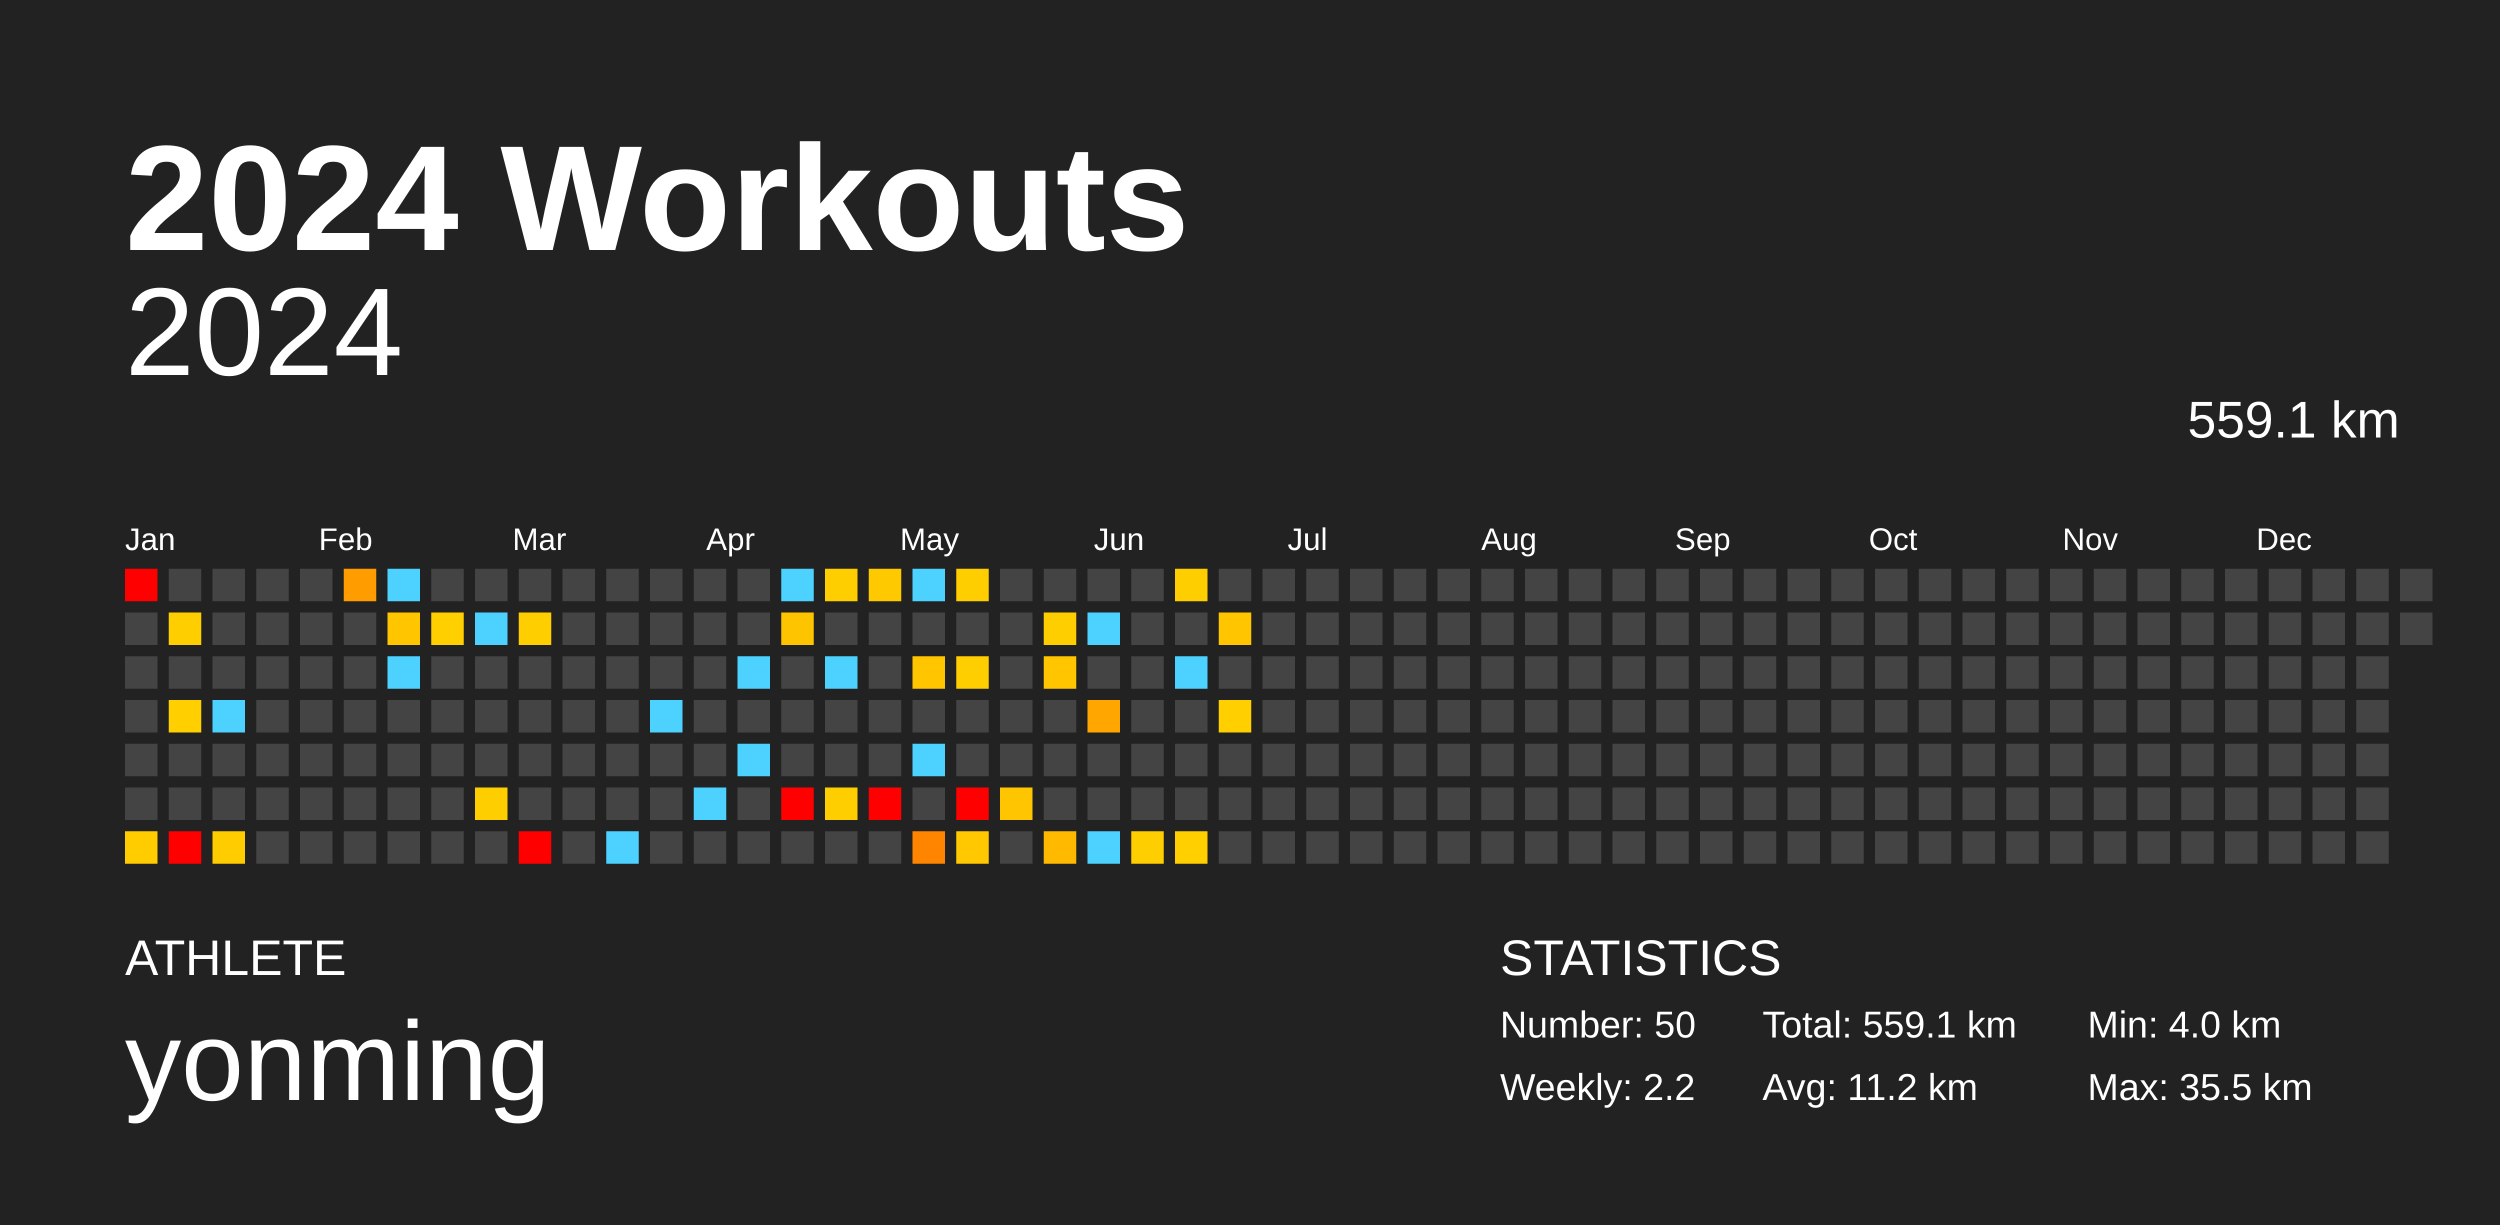
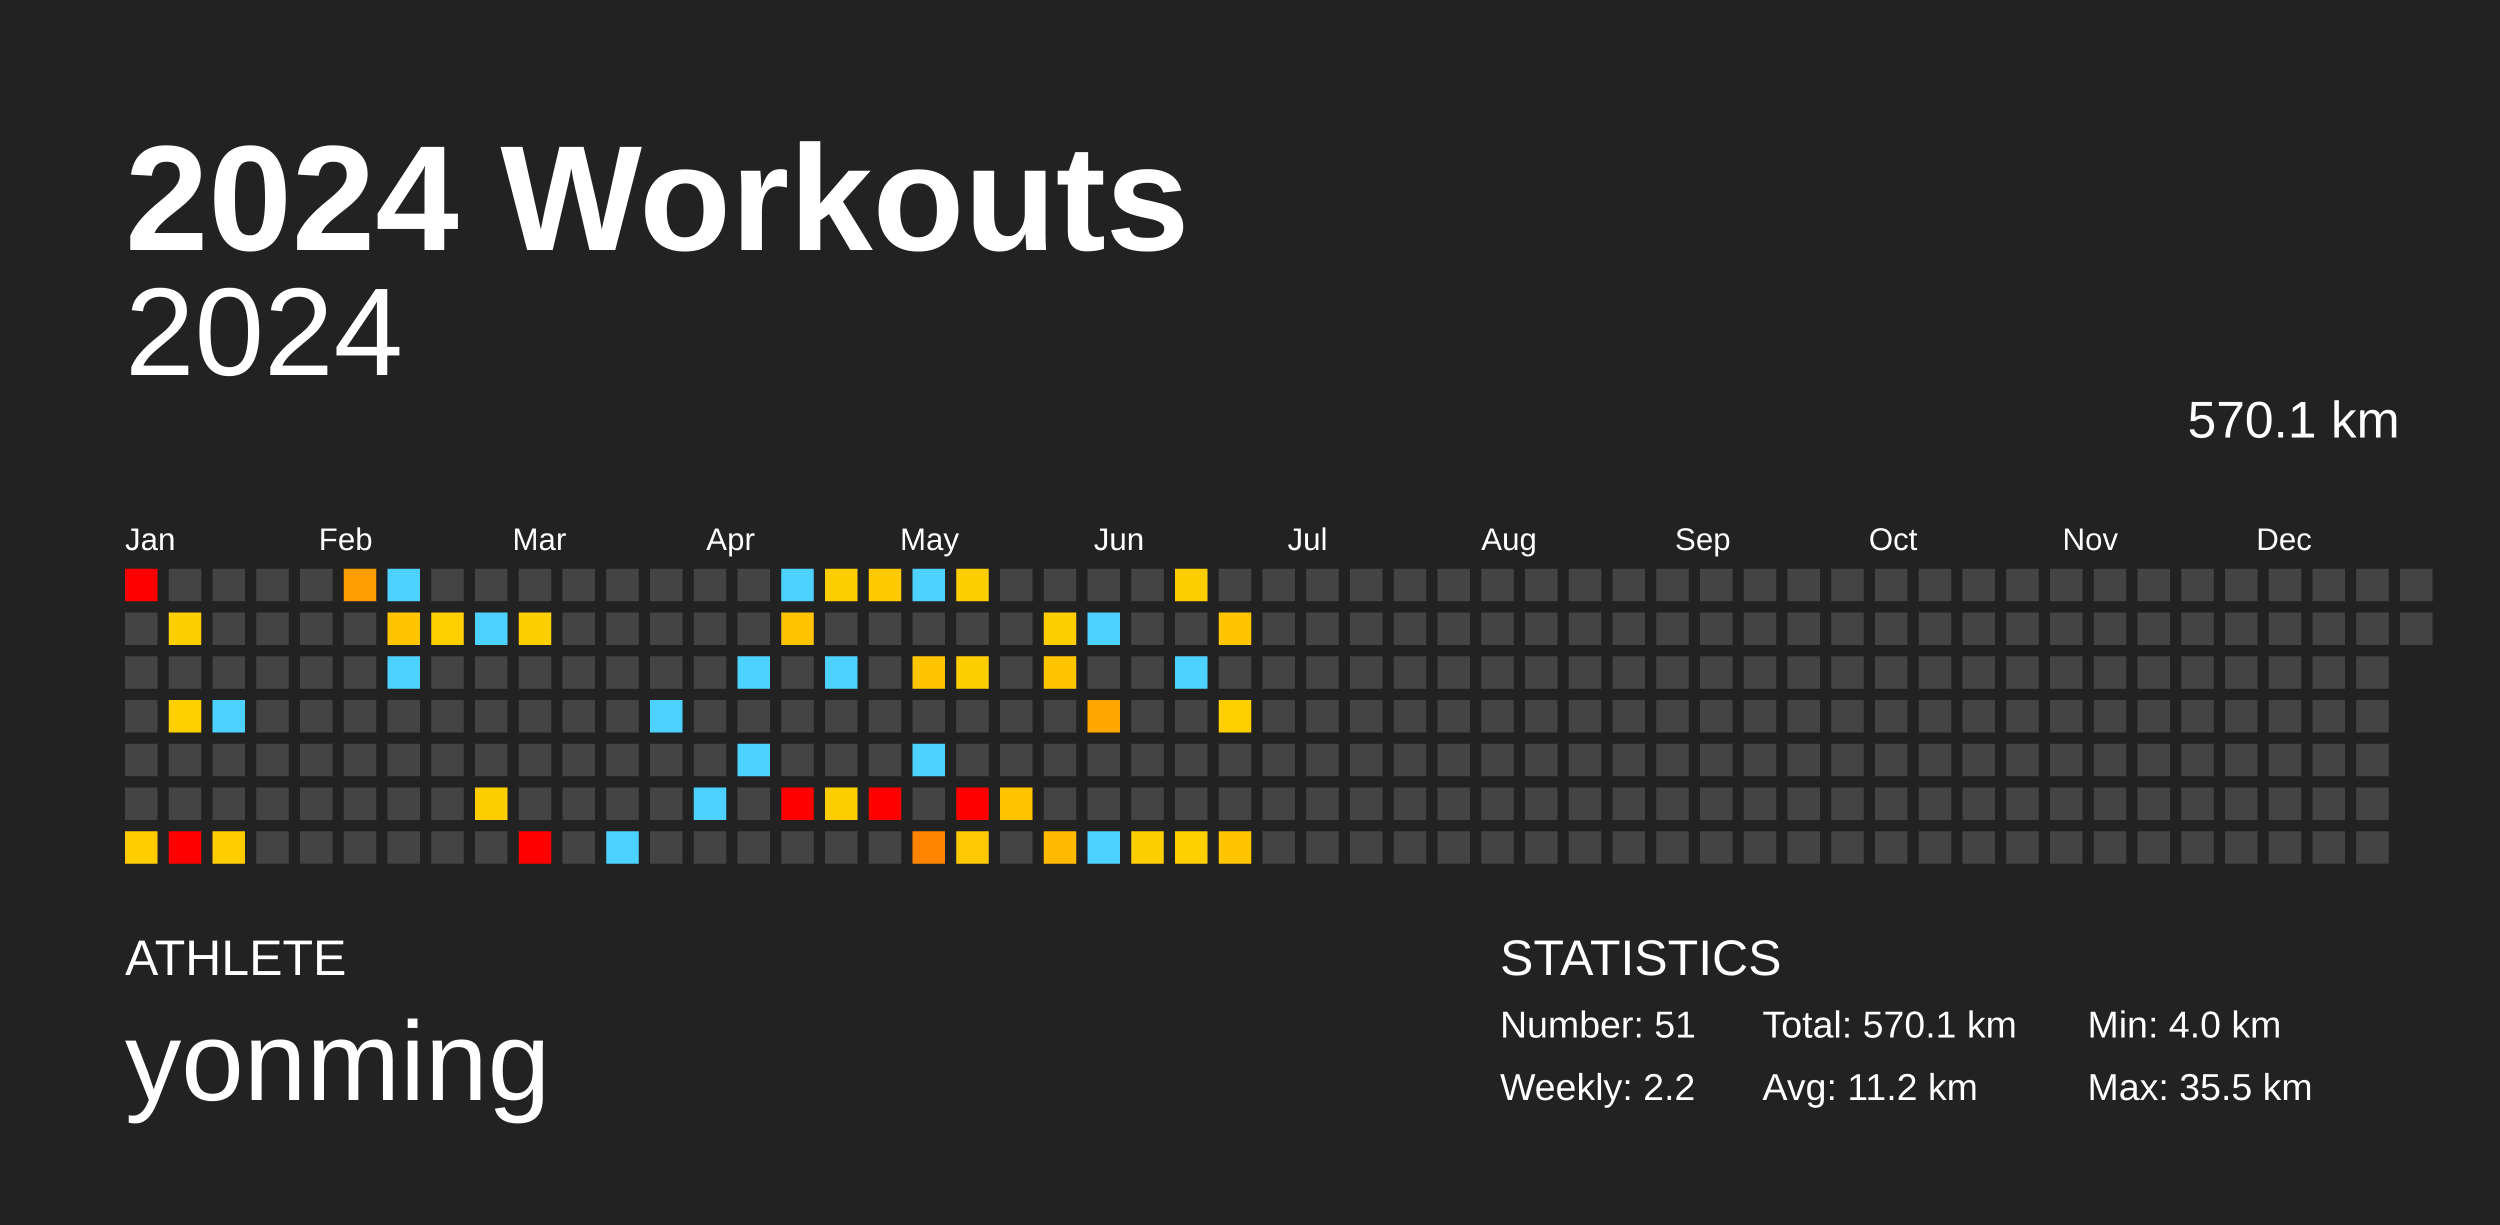
<svg xmlns="http://www.w3.org/2000/svg" baseProfile="full" height="98mm" version="1.1" viewBox="0,0,200,98" width="200mm">
  <defs />
  <rect fill="#222222" height="98" width="200" x="0" y="0" />
  <text fill="#FFFFFF" style="font-size:12px; font-family:Arial; font-weight:bold;" x="10" y="20">2024 Workouts</text>
  <text fill="#FFFFFF" style="font-size:4px; font-family:Arial" x="10" y="78">ATHLETE</text>
  <text fill="#FFFFFF" style="font-size:9px; font-family:Arial" x="10" y="88">yonming</text>
  <text fill="#FFFFFF" style="font-size:4px; font-family:Arial" x="120" y="78">STATISTICS</text>
-   <text fill="#FFFFFF" style="font-size:3px; font-family:Arial" x="120" y="83">Number: 50</text>
+   <text fill="#FFFFFF" style="font-size:3px; font-family:Arial" x="120" y="83">Number: 51</text>
  <text fill="#FFFFFF" style="font-size:3px; font-family:Arial" x="120" y="88">Weekly: 2.2</text>
-   <text fill="#FFFFFF" style="font-size:3px; font-family:Arial" x="141" y="83">Total: 559.1 km</text>
+   <text fill="#FFFFFF" style="font-size:3px; font-family:Arial" x="141" y="83">Total: 570.1 km</text>
  <text fill="#FFFFFF" style="font-size:3px; font-family:Arial" x="141" y="88">Avg: 11.2 km</text>
  <text fill="#FFFFFF" style="font-size:3px; font-family:Arial" x="167" y="83">Min: 4.0 km</text>
  <text fill="#FFFFFF" style="font-size:3px; font-family:Arial" x="167" y="88">Max: 35.5 km</text>
  <text alignment-baseline="hanging" fill="#FFFFFF" style="font-size:10.0px; font-family:Arial;" x="10" y="30">2024</text>
-   <text alignment-baseline="hanging" fill="#FFFFFF" style="font-size:4.125px; font-family:Arial;" x="175" y="35">559.1 km</text>
+   <text alignment-baseline="hanging" fill="#FFFFFF" style="font-size:4.125px; font-family:Arial;" x="175" y="35">570.1 km</text>
  <text fill="#FFFFFF" style="font-size:2.5px; font-family:Arial" x="10.0" y="44">Jan</text>
  <text fill="#FFFFFF" style="font-size:2.5px; font-family:Arial" x="25.5" y="44">Feb</text>
  <text fill="#FFFFFF" style="font-size:2.5px; font-family:Arial" x="41.0" y="44">Mar</text>
  <text fill="#FFFFFF" style="font-size:2.5px; font-family:Arial" x="56.5" y="44">Apr</text>
  <text fill="#FFFFFF" style="font-size:2.5px; font-family:Arial" x="72.0" y="44">May</text>
  <text fill="#FFFFFF" style="font-size:2.5px; font-family:Arial" x="87.5" y="44">Jun</text>
  <text fill="#FFFFFF" style="font-size:2.5px; font-family:Arial" x="103.0" y="44">Jul</text>
  <text fill="#FFFFFF" style="font-size:2.5px; font-family:Arial" x="118.5" y="44">Aug</text>
  <text fill="#FFFFFF" style="font-size:2.5px; font-family:Arial" x="134.0" y="44">Sep</text>
  <text fill="#FFFFFF" style="font-size:2.5px; font-family:Arial" x="149.5" y="44">Oct</text>
  <text fill="#FFFFFF" style="font-size:2.5px; font-family:Arial" x="165.0" y="44">Nov</text>
  <text fill="#FFFFFF" style="font-size:2.5px; font-family:Arial" x="180.5" y="44">Dec</text>
  <rect fill="red" height="2.6" width="2.6" x="10.0" y="45.5" />
  <rect fill="#444444" height="2.6" width="2.6" x="10.0" y="49.0" />
  <rect fill="#444444" height="2.6" width="2.6" x="10.0" y="52.5" />
  <rect fill="#444444" height="2.6" width="2.6" x="10.0" y="56.0" />
  <rect fill="#444444" height="2.6" width="2.6" x="10.0" y="59.5" />
  <rect fill="#444444" height="2.6" width="2.6" x="10.0" y="63.0" />
  <rect fill="#ffcc00" height="2.6" width="2.6" x="10.0" y="66.5" />
  <rect fill="#444444" height="2.6" width="2.6" x="13.5" y="45.5" />
  <rect fill="#ffce00" height="2.6" width="2.6" x="13.5" y="49.0" />
  <rect fill="#444444" height="2.6" width="2.6" x="13.5" y="52.5" />
  <rect fill="#ffcf00" height="2.6" width="2.6" x="13.5" y="56.0" />
  <rect fill="#444444" height="2.6" width="2.6" x="13.5" y="59.5" />
  <rect fill="#444444" height="2.6" width="2.6" x="13.5" y="63.0" />
  <rect fill="red" height="2.6" width="2.6" x="13.5" y="66.5" />
  <rect fill="#444444" height="2.6" width="2.6" x="17.0" y="45.5" />
  <rect fill="#444444" height="2.6" width="2.6" x="17.0" y="49.0" />
  <rect fill="#444444" height="2.6" width="2.6" x="17.0" y="52.5" />
  <rect fill="#4dd2ff" height="2.6" width="2.6" x="17.0" y="56.0" />
  <rect fill="#444444" height="2.6" width="2.6" x="17.0" y="59.5" />
  <rect fill="#444444" height="2.6" width="2.6" x="17.0" y="63.0" />
  <rect fill="#ffcc00" height="2.6" width="2.6" x="17.0" y="66.5" />
  <rect fill="#444444" height="2.6" width="2.6" x="20.5" y="45.5" />
  <rect fill="#444444" height="2.6" width="2.6" x="20.5" y="49.0" />
  <rect fill="#444444" height="2.6" width="2.6" x="20.5" y="52.5" />
  <rect fill="#444444" height="2.6" width="2.6" x="20.5" y="56.0" />
  <rect fill="#444444" height="2.6" width="2.6" x="20.5" y="59.5" />
  <rect fill="#444444" height="2.6" width="2.6" x="20.5" y="63.0" />
  <rect fill="#444444" height="2.6" width="2.6" x="20.5" y="66.5" />
  <rect fill="#444444" height="2.6" width="2.6" x="24.0" y="45.5" />
  <rect fill="#444444" height="2.6" width="2.6" x="24.0" y="49.0" />
  <rect fill="#444444" height="2.6" width="2.6" x="24.0" y="52.5" />
  <rect fill="#444444" height="2.6" width="2.6" x="24.0" y="56.0" />
  <rect fill="#444444" height="2.6" width="2.6" x="24.0" y="59.5" />
  <rect fill="#444444" height="2.6" width="2.6" x="24.0" y="63.0" />
  <rect fill="#444444" height="2.6" width="2.6" x="24.0" y="66.5" />
  <rect fill="#ff9d00" height="2.6" width="2.6" x="27.5" y="45.5" />
  <rect fill="#444444" height="2.6" width="2.6" x="27.5" y="49.0" />
  <rect fill="#444444" height="2.6" width="2.6" x="27.5" y="52.5" />
  <rect fill="#444444" height="2.6" width="2.6" x="27.5" y="56.0" />
  <rect fill="#444444" height="2.6" width="2.6" x="27.5" y="59.5" />
  <rect fill="#444444" height="2.6" width="2.6" x="27.5" y="63.0" />
  <rect fill="#444444" height="2.6" width="2.6" x="27.5" y="66.5" />
  <rect fill="#4dd2ff" height="2.6" width="2.6" x="31.0" y="45.5" />
  <rect fill="#ffc600" height="2.6" width="2.6" x="31.0" y="49.0" />
  <rect fill="#4dd2ff" height="2.6" width="2.6" x="31.0" y="52.5" />
  <rect fill="#444444" height="2.6" width="2.6" x="31.0" y="56.0" />
  <rect fill="#444444" height="2.6" width="2.6" x="31.0" y="59.5" />
  <rect fill="#444444" height="2.6" width="2.6" x="31.0" y="63.0" />
  <rect fill="#444444" height="2.6" width="2.6" x="31.0" y="66.5" />
  <rect fill="#444444" height="2.6" width="2.6" x="34.5" y="45.5" />
  <rect fill="#ffcf00" height="2.6" width="2.6" x="34.5" y="49.0" />
  <rect fill="#444444" height="2.6" width="2.6" x="34.5" y="52.5" />
  <rect fill="#444444" height="2.6" width="2.6" x="34.5" y="56.0" />
  <rect fill="#444444" height="2.6" width="2.6" x="34.5" y="59.5" />
  <rect fill="#444444" height="2.6" width="2.6" x="34.5" y="63.0" />
  <rect fill="#444444" height="2.6" width="2.6" x="34.5" y="66.5" />
  <rect fill="#444444" height="2.6" width="2.6" x="38.0" y="45.5" />
  <rect fill="#4dd2ff" height="2.6" width="2.6" x="38.0" y="49.0" />
  <rect fill="#444444" height="2.6" width="2.6" x="38.0" y="52.5" />
  <rect fill="#444444" height="2.6" width="2.6" x="38.0" y="56.0" />
  <rect fill="#444444" height="2.6" width="2.6" x="38.0" y="59.5" />
  <rect fill="#ffce00" height="2.6" width="2.6" x="38.0" y="63.0" />
  <rect fill="#444444" height="2.6" width="2.6" x="38.0" y="66.5" />
  <rect fill="#444444" height="2.6" width="2.6" x="41.5" y="45.5" />
  <rect fill="#ffce00" height="2.6" width="2.6" x="41.5" y="49.0" />
  <rect fill="#444444" height="2.6" width="2.6" x="41.5" y="52.5" />
  <rect fill="#444444" height="2.6" width="2.6" x="41.5" y="56.0" />
  <rect fill="#444444" height="2.6" width="2.6" x="41.5" y="59.5" />
  <rect fill="#444444" height="2.6" width="2.6" x="41.5" y="63.0" />
  <rect fill="red" height="2.6" width="2.6" x="41.5" y="66.5" />
  <rect fill="#444444" height="2.6" width="2.6" x="45.0" y="45.5" />
  <rect fill="#444444" height="2.6" width="2.6" x="45.0" y="49.0" />
  <rect fill="#444444" height="2.6" width="2.6" x="45.0" y="52.5" />
  <rect fill="#444444" height="2.6" width="2.6" x="45.0" y="56.0" />
  <rect fill="#444444" height="2.6" width="2.6" x="45.0" y="59.5" />
  <rect fill="#444444" height="2.6" width="2.6" x="45.0" y="63.0" />
  <rect fill="#444444" height="2.6" width="2.6" x="45.0" y="66.5" />
  <rect fill="#444444" height="2.6" width="2.6" x="48.5" y="45.5" />
  <rect fill="#444444" height="2.6" width="2.6" x="48.5" y="49.0" />
  <rect fill="#444444" height="2.6" width="2.6" x="48.5" y="52.5" />
  <rect fill="#444444" height="2.6" width="2.6" x="48.5" y="56.0" />
  <rect fill="#444444" height="2.6" width="2.6" x="48.5" y="59.5" />
  <rect fill="#444444" height="2.6" width="2.6" x="48.5" y="63.0" />
  <rect fill="#4dd2ff" height="2.6" width="2.6" x="48.5" y="66.5" />
  <rect fill="#444444" height="2.6" width="2.6" x="52.0" y="45.5" />
  <rect fill="#444444" height="2.6" width="2.6" x="52.0" y="49.0" />
  <rect fill="#444444" height="2.6" width="2.6" x="52.0" y="52.5" />
  <rect fill="#4dd2ff" height="2.6" width="2.6" x="52.0" y="56.0" />
  <rect fill="#444444" height="2.6" width="2.6" x="52.0" y="59.5" />
  <rect fill="#444444" height="2.6" width="2.6" x="52.0" y="63.0" />
  <rect fill="#444444" height="2.6" width="2.6" x="52.0" y="66.5" />
  <rect fill="#444444" height="2.6" width="2.6" x="55.5" y="45.5" />
  <rect fill="#444444" height="2.6" width="2.6" x="55.5" y="49.0" />
  <rect fill="#444444" height="2.6" width="2.6" x="55.5" y="52.5" />
  <rect fill="#444444" height="2.6" width="2.6" x="55.5" y="56.0" />
  <rect fill="#444444" height="2.6" width="2.6" x="55.5" y="59.5" />
  <rect fill="#4dd2ff" height="2.6" width="2.6" x="55.5" y="63.0" />
  <rect fill="#444444" height="2.6" width="2.6" x="55.5" y="66.5" />
  <rect fill="#444444" height="2.6" width="2.6" x="59.0" y="45.5" />
  <rect fill="#444444" height="2.6" width="2.6" x="59.0" y="49.0" />
  <rect fill="#4dd2ff" height="2.6" width="2.6" x="59.0" y="52.5" />
  <rect fill="#444444" height="2.6" width="2.6" x="59.0" y="56.0" />
  <rect fill="#4dd2ff" height="2.6" width="2.6" x="59.0" y="59.5" />
  <rect fill="#444444" height="2.6" width="2.6" x="59.0" y="63.0" />
  <rect fill="#444444" height="2.6" width="2.6" x="59.0" y="66.5" />
  <rect fill="#4dd2ff" height="2.6" width="2.6" x="62.5" y="45.5" />
  <rect fill="#ffc400" height="2.6" width="2.6" x="62.5" y="49.0" />
  <rect fill="#444444" height="2.6" width="2.6" x="62.5" y="52.5" />
  <rect fill="#444444" height="2.6" width="2.6" x="62.5" y="56.0" />
  <rect fill="#444444" height="2.6" width="2.6" x="62.5" y="59.5" />
  <rect fill="red" height="2.6" width="2.6" x="62.5" y="63.0" />
  <rect fill="#444444" height="2.6" width="2.6" x="62.5" y="66.5" />
  <rect fill="#ffce00" height="2.6" width="2.6" x="66.0" y="45.5" />
  <rect fill="#444444" height="2.6" width="2.6" x="66.0" y="49.0" />
  <rect fill="#4dd2ff" height="2.6" width="2.6" x="66.0" y="52.5" />
  <rect fill="#444444" height="2.6" width="2.6" x="66.0" y="56.0" />
  <rect fill="#444444" height="2.6" width="2.6" x="66.0" y="59.5" />
  <rect fill="#ffce00" height="2.6" width="2.6" x="66.0" y="63.0" />
  <rect fill="#444444" height="2.6" width="2.6" x="66.0" y="66.5" />
  <rect fill="#ffc900" height="2.6" width="2.6" x="69.5" y="45.5" />
  <rect fill="#444444" height="2.6" width="2.6" x="69.5" y="49.0" />
  <rect fill="#444444" height="2.6" width="2.6" x="69.5" y="52.5" />
  <rect fill="#444444" height="2.6" width="2.6" x="69.5" y="56.0" />
  <rect fill="#444444" height="2.6" width="2.6" x="69.5" y="59.5" />
  <rect fill="red" height="2.6" width="2.6" x="69.5" y="63.0" />
  <rect fill="#444444" height="2.6" width="2.6" x="69.5" y="66.5" />
  <rect fill="#4dd2ff" height="2.6" width="2.6" x="73.0" y="45.5" />
  <rect fill="#444444" height="2.6" width="2.6" x="73.0" y="49.0" />
  <rect fill="#ffc600" height="2.6" width="2.6" x="73.0" y="52.5" />
  <rect fill="#444444" height="2.6" width="2.6" x="73.0" y="56.0" />
  <rect fill="#4dd2ff" height="2.6" width="2.6" x="73.0" y="59.5" />
  <rect fill="#444444" height="2.6" width="2.6" x="73.0" y="63.0" />
  <rect fill="#ff8500" height="2.6" width="2.6" x="73.0" y="66.5" />
  <rect fill="#ffce00" height="2.6" width="2.6" x="76.5" y="45.5" />
  <rect fill="#444444" height="2.6" width="2.6" x="76.5" y="49.0" />
  <rect fill="#ffce00" height="2.6" width="2.6" x="76.5" y="52.5" />
  <rect fill="#444444" height="2.6" width="2.6" x="76.5" y="56.0" />
  <rect fill="#444444" height="2.6" width="2.6" x="76.5" y="59.5" />
  <rect fill="red" height="2.6" width="2.6" x="76.5" y="63.0" />
  <rect fill="#ffc800" height="2.6" width="2.6" x="76.5" y="66.5" />
  <rect fill="#444444" height="2.6" width="2.6" x="80.0" y="45.5" />
  <rect fill="#444444" height="2.6" width="2.6" x="80.0" y="49.0" />
  <rect fill="#444444" height="2.6" width="2.6" x="80.0" y="52.5" />
  <rect fill="#444444" height="2.6" width="2.6" x="80.0" y="56.0" />
  <rect fill="#444444" height="2.6" width="2.6" x="80.0" y="59.5" />
  <rect fill="#ffc500" height="2.6" width="2.6" x="80.0" y="63.0" />
  <rect fill="#444444" height="2.6" width="2.6" x="80.0" y="66.5" />
  <rect fill="#444444" height="2.6" width="2.6" x="83.5" y="45.5" />
  <rect fill="#ffce00" height="2.6" width="2.6" x="83.5" y="49.0" />
  <rect fill="#ffc600" height="2.6" width="2.6" x="83.5" y="52.5" />
  <rect fill="#444444" height="2.6" width="2.6" x="83.5" y="56.0" />
  <rect fill="#444444" height="2.6" width="2.6" x="83.5" y="59.5" />
  <rect fill="#444444" height="2.6" width="2.6" x="83.5" y="63.0" />
  <rect fill="#ffba00" height="2.6" width="2.6" x="83.5" y="66.5" />
  <rect fill="#444444" height="2.6" width="2.6" x="87.0" y="45.5" />
  <rect fill="#4dd2ff" height="2.6" width="2.6" x="87.0" y="49.0" />
  <rect fill="#444444" height="2.6" width="2.6" x="87.0" y="52.5" />
  <rect fill="#ffa600" height="2.6" width="2.6" x="87.0" y="56.0" />
  <rect fill="#444444" height="2.6" width="2.6" x="87.0" y="59.5" />
  <rect fill="#444444" height="2.6" width="2.6" x="87.0" y="63.0" />
  <rect fill="#4dd2ff" height="2.6" width="2.6" x="87.0" y="66.5" />
  <rect fill="#444444" height="2.6" width="2.6" x="90.5" y="45.5" />
  <rect fill="#444444" height="2.6" width="2.6" x="90.5" y="49.0" />
  <rect fill="#444444" height="2.6" width="2.6" x="90.5" y="52.5" />
  <rect fill="#444444" height="2.6" width="2.6" x="90.5" y="56.0" />
  <rect fill="#444444" height="2.6" width="2.6" x="90.5" y="59.5" />
  <rect fill="#444444" height="2.6" width="2.6" x="90.5" y="63.0" />
  <rect fill="#ffce00" height="2.6" width="2.6" x="90.5" y="66.5" />
  <rect fill="#ffce00" height="2.6" width="2.6" x="94.0" y="45.5" />
  <rect fill="#444444" height="2.6" width="2.6" x="94.0" y="49.0" />
  <rect fill="#4dd2ff" height="2.6" width="2.6" x="94.0" y="52.5" />
  <rect fill="#444444" height="2.6" width="2.6" x="94.0" y="56.0" />
  <rect fill="#444444" height="2.6" width="2.6" x="94.0" y="59.5" />
  <rect fill="#444444" height="2.6" width="2.6" x="94.0" y="63.0" />
  <rect fill="#ffcf00" height="2.6" width="2.6" x="94.0" y="66.5" />
  <rect fill="#444444" height="2.6" width="2.6" x="97.5" y="45.5" />
  <rect fill="#ffc600" height="2.6" width="2.6" x="97.5" y="49.0" />
  <rect fill="#444444" height="2.6" width="2.6" x="97.5" y="52.5" />
  <rect fill="#ffcf00" height="2.6" width="2.6" x="97.5" y="56.0" />
  <rect fill="#444444" height="2.6" width="2.6" x="97.5" y="59.5" />
  <rect fill="#444444" height="2.6" width="2.6" x="97.5" y="63.0" />
-   <rect fill="#444444" height="2.6" width="2.6" x="97.5" y="66.5" />
+   <rect fill="#ffc600" height="2.6" width="2.6" x="97.5" y="66.5" />
  <rect fill="#444444" height="2.6" width="2.6" x="101.0" y="45.5" />
  <rect fill="#444444" height="2.6" width="2.6" x="101.0" y="49.0" />
  <rect fill="#444444" height="2.6" width="2.6" x="101.0" y="52.5" />
  <rect fill="#444444" height="2.6" width="2.6" x="101.0" y="56.0" />
  <rect fill="#444444" height="2.6" width="2.6" x="101.0" y="59.5" />
  <rect fill="#444444" height="2.6" width="2.6" x="101.0" y="63.0" />
  <rect fill="#444444" height="2.6" width="2.6" x="101.0" y="66.5" />
  <rect fill="#444444" height="2.6" width="2.6" x="104.5" y="45.5" />
  <rect fill="#444444" height="2.6" width="2.6" x="104.5" y="49.0" />
  <rect fill="#444444" height="2.6" width="2.6" x="104.5" y="52.5" />
  <rect fill="#444444" height="2.6" width="2.6" x="104.5" y="56.0" />
  <rect fill="#444444" height="2.6" width="2.6" x="104.5" y="59.5" />
  <rect fill="#444444" height="2.6" width="2.6" x="104.5" y="63.0" />
  <rect fill="#444444" height="2.6" width="2.6" x="104.5" y="66.5" />
  <rect fill="#444444" height="2.6" width="2.6" x="108.0" y="45.5" />
  <rect fill="#444444" height="2.6" width="2.6" x="108.0" y="49.0" />
  <rect fill="#444444" height="2.6" width="2.6" x="108.0" y="52.5" />
  <rect fill="#444444" height="2.6" width="2.6" x="108.0" y="56.0" />
  <rect fill="#444444" height="2.6" width="2.6" x="108.0" y="59.5" />
  <rect fill="#444444" height="2.6" width="2.6" x="108.0" y="63.0" />
  <rect fill="#444444" height="2.6" width="2.6" x="108.0" y="66.5" />
  <rect fill="#444444" height="2.6" width="2.6" x="111.5" y="45.5" />
  <rect fill="#444444" height="2.6" width="2.6" x="111.5" y="49.0" />
  <rect fill="#444444" height="2.6" width="2.6" x="111.5" y="52.5" />
  <rect fill="#444444" height="2.6" width="2.6" x="111.5" y="56.0" />
  <rect fill="#444444" height="2.6" width="2.6" x="111.5" y="59.5" />
  <rect fill="#444444" height="2.6" width="2.6" x="111.5" y="63.0" />
  <rect fill="#444444" height="2.6" width="2.6" x="111.5" y="66.5" />
  <rect fill="#444444" height="2.6" width="2.6" x="115.0" y="45.5" />
  <rect fill="#444444" height="2.6" width="2.6" x="115.0" y="49.0" />
  <rect fill="#444444" height="2.6" width="2.6" x="115.0" y="52.5" />
  <rect fill="#444444" height="2.6" width="2.6" x="115.0" y="56.0" />
  <rect fill="#444444" height="2.6" width="2.6" x="115.0" y="59.5" />
  <rect fill="#444444" height="2.6" width="2.6" x="115.0" y="63.0" />
  <rect fill="#444444" height="2.6" width="2.6" x="115.0" y="66.5" />
  <rect fill="#444444" height="2.6" width="2.6" x="118.5" y="45.5" />
  <rect fill="#444444" height="2.6" width="2.6" x="118.5" y="49.0" />
  <rect fill="#444444" height="2.6" width="2.6" x="118.5" y="52.5" />
  <rect fill="#444444" height="2.6" width="2.6" x="118.5" y="56.0" />
  <rect fill="#444444" height="2.6" width="2.6" x="118.5" y="59.5" />
  <rect fill="#444444" height="2.6" width="2.6" x="118.5" y="63.0" />
  <rect fill="#444444" height="2.6" width="2.6" x="118.5" y="66.5" />
  <rect fill="#444444" height="2.6" width="2.6" x="122.0" y="45.5" />
  <rect fill="#444444" height="2.6" width="2.6" x="122.0" y="49.0" />
  <rect fill="#444444" height="2.6" width="2.6" x="122.0" y="52.5" />
  <rect fill="#444444" height="2.6" width="2.6" x="122.0" y="56.0" />
  <rect fill="#444444" height="2.6" width="2.6" x="122.0" y="59.5" />
  <rect fill="#444444" height="2.6" width="2.6" x="122.0" y="63.0" />
  <rect fill="#444444" height="2.6" width="2.6" x="122.0" y="66.5" />
  <rect fill="#444444" height="2.6" width="2.6" x="125.5" y="45.5" />
  <rect fill="#444444" height="2.6" width="2.6" x="125.5" y="49.0" />
  <rect fill="#444444" height="2.6" width="2.6" x="125.5" y="52.5" />
  <rect fill="#444444" height="2.6" width="2.6" x="125.5" y="56.0" />
  <rect fill="#444444" height="2.6" width="2.6" x="125.5" y="59.5" />
  <rect fill="#444444" height="2.6" width="2.6" x="125.5" y="63.0" />
  <rect fill="#444444" height="2.6" width="2.6" x="125.5" y="66.5" />
  <rect fill="#444444" height="2.6" width="2.6" x="129.0" y="45.5" />
  <rect fill="#444444" height="2.6" width="2.6" x="129.0" y="49.0" />
  <rect fill="#444444" height="2.6" width="2.6" x="129.0" y="52.5" />
  <rect fill="#444444" height="2.6" width="2.6" x="129.0" y="56.0" />
  <rect fill="#444444" height="2.6" width="2.6" x="129.0" y="59.5" />
  <rect fill="#444444" height="2.6" width="2.6" x="129.0" y="63.0" />
  <rect fill="#444444" height="2.6" width="2.6" x="129.0" y="66.5" />
  <rect fill="#444444" height="2.6" width="2.6" x="132.5" y="45.5" />
  <rect fill="#444444" height="2.6" width="2.6" x="132.5" y="49.0" />
  <rect fill="#444444" height="2.6" width="2.6" x="132.5" y="52.5" />
  <rect fill="#444444" height="2.6" width="2.6" x="132.5" y="56.0" />
  <rect fill="#444444" height="2.6" width="2.6" x="132.5" y="59.5" />
  <rect fill="#444444" height="2.6" width="2.6" x="132.5" y="63.0" />
  <rect fill="#444444" height="2.6" width="2.6" x="132.5" y="66.5" />
  <rect fill="#444444" height="2.6" width="2.6" x="136.0" y="45.5" />
  <rect fill="#444444" height="2.6" width="2.6" x="136.0" y="49.0" />
  <rect fill="#444444" height="2.6" width="2.6" x="136.0" y="52.5" />
  <rect fill="#444444" height="2.6" width="2.6" x="136.0" y="56.0" />
  <rect fill="#444444" height="2.6" width="2.6" x="136.0" y="59.5" />
  <rect fill="#444444" height="2.6" width="2.6" x="136.0" y="63.0" />
  <rect fill="#444444" height="2.6" width="2.6" x="136.0" y="66.5" />
  <rect fill="#444444" height="2.6" width="2.6" x="139.5" y="45.5" />
  <rect fill="#444444" height="2.6" width="2.6" x="139.5" y="49.0" />
  <rect fill="#444444" height="2.6" width="2.6" x="139.5" y="52.5" />
  <rect fill="#444444" height="2.6" width="2.6" x="139.5" y="56.0" />
  <rect fill="#444444" height="2.6" width="2.6" x="139.5" y="59.5" />
  <rect fill="#444444" height="2.6" width="2.6" x="139.5" y="63.0" />
  <rect fill="#444444" height="2.6" width="2.6" x="139.5" y="66.5" />
  <rect fill="#444444" height="2.6" width="2.6" x="143.0" y="45.5" />
  <rect fill="#444444" height="2.6" width="2.6" x="143.0" y="49.0" />
  <rect fill="#444444" height="2.6" width="2.6" x="143.0" y="52.5" />
  <rect fill="#444444" height="2.6" width="2.6" x="143.0" y="56.0" />
  <rect fill="#444444" height="2.6" width="2.6" x="143.0" y="59.5" />
  <rect fill="#444444" height="2.6" width="2.6" x="143.0" y="63.0" />
  <rect fill="#444444" height="2.6" width="2.6" x="143.0" y="66.5" />
  <rect fill="#444444" height="2.6" width="2.6" x="146.5" y="45.5" />
  <rect fill="#444444" height="2.6" width="2.6" x="146.5" y="49.0" />
  <rect fill="#444444" height="2.6" width="2.6" x="146.5" y="52.5" />
  <rect fill="#444444" height="2.6" width="2.6" x="146.5" y="56.0" />
  <rect fill="#444444" height="2.6" width="2.6" x="146.5" y="59.5" />
  <rect fill="#444444" height="2.6" width="2.6" x="146.5" y="63.0" />
  <rect fill="#444444" height="2.6" width="2.6" x="146.5" y="66.5" />
  <rect fill="#444444" height="2.6" width="2.6" x="150.0" y="45.5" />
  <rect fill="#444444" height="2.6" width="2.6" x="150.0" y="49.0" />
  <rect fill="#444444" height="2.6" width="2.6" x="150.0" y="52.5" />
  <rect fill="#444444" height="2.6" width="2.6" x="150.0" y="56.0" />
  <rect fill="#444444" height="2.6" width="2.6" x="150.0" y="59.5" />
  <rect fill="#444444" height="2.6" width="2.6" x="150.0" y="63.0" />
  <rect fill="#444444" height="2.6" width="2.6" x="150.0" y="66.5" />
  <rect fill="#444444" height="2.6" width="2.6" x="153.5" y="45.5" />
  <rect fill="#444444" height="2.6" width="2.6" x="153.5" y="49.0" />
  <rect fill="#444444" height="2.6" width="2.6" x="153.5" y="52.5" />
  <rect fill="#444444" height="2.6" width="2.6" x="153.5" y="56.0" />
  <rect fill="#444444" height="2.6" width="2.6" x="153.5" y="59.5" />
  <rect fill="#444444" height="2.6" width="2.6" x="153.5" y="63.0" />
  <rect fill="#444444" height="2.6" width="2.6" x="153.5" y="66.5" />
  <rect fill="#444444" height="2.6" width="2.6" x="157.0" y="45.5" />
  <rect fill="#444444" height="2.6" width="2.6" x="157.0" y="49.0" />
  <rect fill="#444444" height="2.6" width="2.6" x="157.0" y="52.5" />
  <rect fill="#444444" height="2.6" width="2.6" x="157.0" y="56.0" />
  <rect fill="#444444" height="2.6" width="2.6" x="157.0" y="59.5" />
  <rect fill="#444444" height="2.6" width="2.6" x="157.0" y="63.0" />
  <rect fill="#444444" height="2.6" width="2.6" x="157.0" y="66.5" />
  <rect fill="#444444" height="2.6" width="2.6" x="160.5" y="45.5" />
  <rect fill="#444444" height="2.6" width="2.6" x="160.5" y="49.0" />
  <rect fill="#444444" height="2.6" width="2.6" x="160.5" y="52.5" />
  <rect fill="#444444" height="2.6" width="2.6" x="160.5" y="56.0" />
  <rect fill="#444444" height="2.6" width="2.6" x="160.5" y="59.5" />
  <rect fill="#444444" height="2.6" width="2.6" x="160.5" y="63.0" />
  <rect fill="#444444" height="2.6" width="2.6" x="160.5" y="66.5" />
  <rect fill="#444444" height="2.6" width="2.6" x="164.0" y="45.5" />
  <rect fill="#444444" height="2.6" width="2.6" x="164.0" y="49.0" />
  <rect fill="#444444" height="2.6" width="2.6" x="164.0" y="52.5" />
  <rect fill="#444444" height="2.6" width="2.6" x="164.0" y="56.0" />
  <rect fill="#444444" height="2.6" width="2.6" x="164.0" y="59.5" />
  <rect fill="#444444" height="2.6" width="2.6" x="164.0" y="63.0" />
  <rect fill="#444444" height="2.6" width="2.6" x="164.0" y="66.5" />
  <rect fill="#444444" height="2.6" width="2.6" x="167.5" y="45.5" />
  <rect fill="#444444" height="2.6" width="2.6" x="167.5" y="49.0" />
  <rect fill="#444444" height="2.6" width="2.6" x="167.5" y="52.5" />
  <rect fill="#444444" height="2.6" width="2.6" x="167.5" y="56.0" />
  <rect fill="#444444" height="2.6" width="2.6" x="167.5" y="59.5" />
  <rect fill="#444444" height="2.6" width="2.6" x="167.5" y="63.0" />
  <rect fill="#444444" height="2.6" width="2.6" x="167.5" y="66.5" />
  <rect fill="#444444" height="2.6" width="2.6" x="171.0" y="45.5" />
  <rect fill="#444444" height="2.6" width="2.6" x="171.0" y="49.0" />
  <rect fill="#444444" height="2.6" width="2.6" x="171.0" y="52.5" />
  <rect fill="#444444" height="2.6" width="2.6" x="171.0" y="56.0" />
  <rect fill="#444444" height="2.6" width="2.6" x="171.0" y="59.5" />
  <rect fill="#444444" height="2.6" width="2.6" x="171.0" y="63.0" />
  <rect fill="#444444" height="2.6" width="2.6" x="171.0" y="66.5" />
  <rect fill="#444444" height="2.6" width="2.6" x="174.5" y="45.5" />
  <rect fill="#444444" height="2.6" width="2.6" x="174.5" y="49.0" />
  <rect fill="#444444" height="2.6" width="2.6" x="174.5" y="52.5" />
  <rect fill="#444444" height="2.6" width="2.6" x="174.5" y="56.0" />
  <rect fill="#444444" height="2.6" width="2.6" x="174.5" y="59.5" />
  <rect fill="#444444" height="2.6" width="2.6" x="174.5" y="63.0" />
  <rect fill="#444444" height="2.6" width="2.6" x="174.5" y="66.5" />
  <rect fill="#444444" height="2.6" width="2.6" x="178.0" y="45.5" />
  <rect fill="#444444" height="2.6" width="2.6" x="178.0" y="49.0" />
  <rect fill="#444444" height="2.6" width="2.6" x="178.0" y="52.5" />
  <rect fill="#444444" height="2.6" width="2.6" x="178.0" y="56.0" />
  <rect fill="#444444" height="2.6" width="2.6" x="178.0" y="59.5" />
  <rect fill="#444444" height="2.6" width="2.6" x="178.0" y="63.0" />
  <rect fill="#444444" height="2.6" width="2.6" x="178.0" y="66.5" />
  <rect fill="#444444" height="2.6" width="2.6" x="181.5" y="45.5" />
  <rect fill="#444444" height="2.6" width="2.6" x="181.5" y="49.0" />
  <rect fill="#444444" height="2.6" width="2.6" x="181.5" y="52.5" />
  <rect fill="#444444" height="2.6" width="2.6" x="181.5" y="56.0" />
  <rect fill="#444444" height="2.6" width="2.6" x="181.5" y="59.5" />
  <rect fill="#444444" height="2.6" width="2.6" x="181.5" y="63.0" />
  <rect fill="#444444" height="2.6" width="2.6" x="181.5" y="66.5" />
  <rect fill="#444444" height="2.6" width="2.6" x="185.0" y="45.5" />
  <rect fill="#444444" height="2.6" width="2.6" x="185.0" y="49.0" />
  <rect fill="#444444" height="2.6" width="2.6" x="185.0" y="52.5" />
  <rect fill="#444444" height="2.6" width="2.6" x="185.0" y="56.0" />
  <rect fill="#444444" height="2.6" width="2.6" x="185.0" y="59.5" />
  <rect fill="#444444" height="2.6" width="2.6" x="185.0" y="63.0" />
  <rect fill="#444444" height="2.6" width="2.6" x="185.0" y="66.5" />
  <rect fill="#444444" height="2.6" width="2.6" x="188.5" y="45.5" />
  <rect fill="#444444" height="2.6" width="2.6" x="188.5" y="49.0" />
  <rect fill="#444444" height="2.6" width="2.6" x="188.5" y="52.5" />
  <rect fill="#444444" height="2.6" width="2.6" x="188.5" y="56.0" />
  <rect fill="#444444" height="2.6" width="2.6" x="188.5" y="59.5" />
  <rect fill="#444444" height="2.6" width="2.6" x="188.5" y="63.0" />
  <rect fill="#444444" height="2.6" width="2.6" x="188.5" y="66.5" />
  <rect fill="#444444" height="2.6" width="2.6" x="192.0" y="45.5" />
  <rect fill="#444444" height="2.6" width="2.6" x="192.0" y="49.0" />
</svg>
